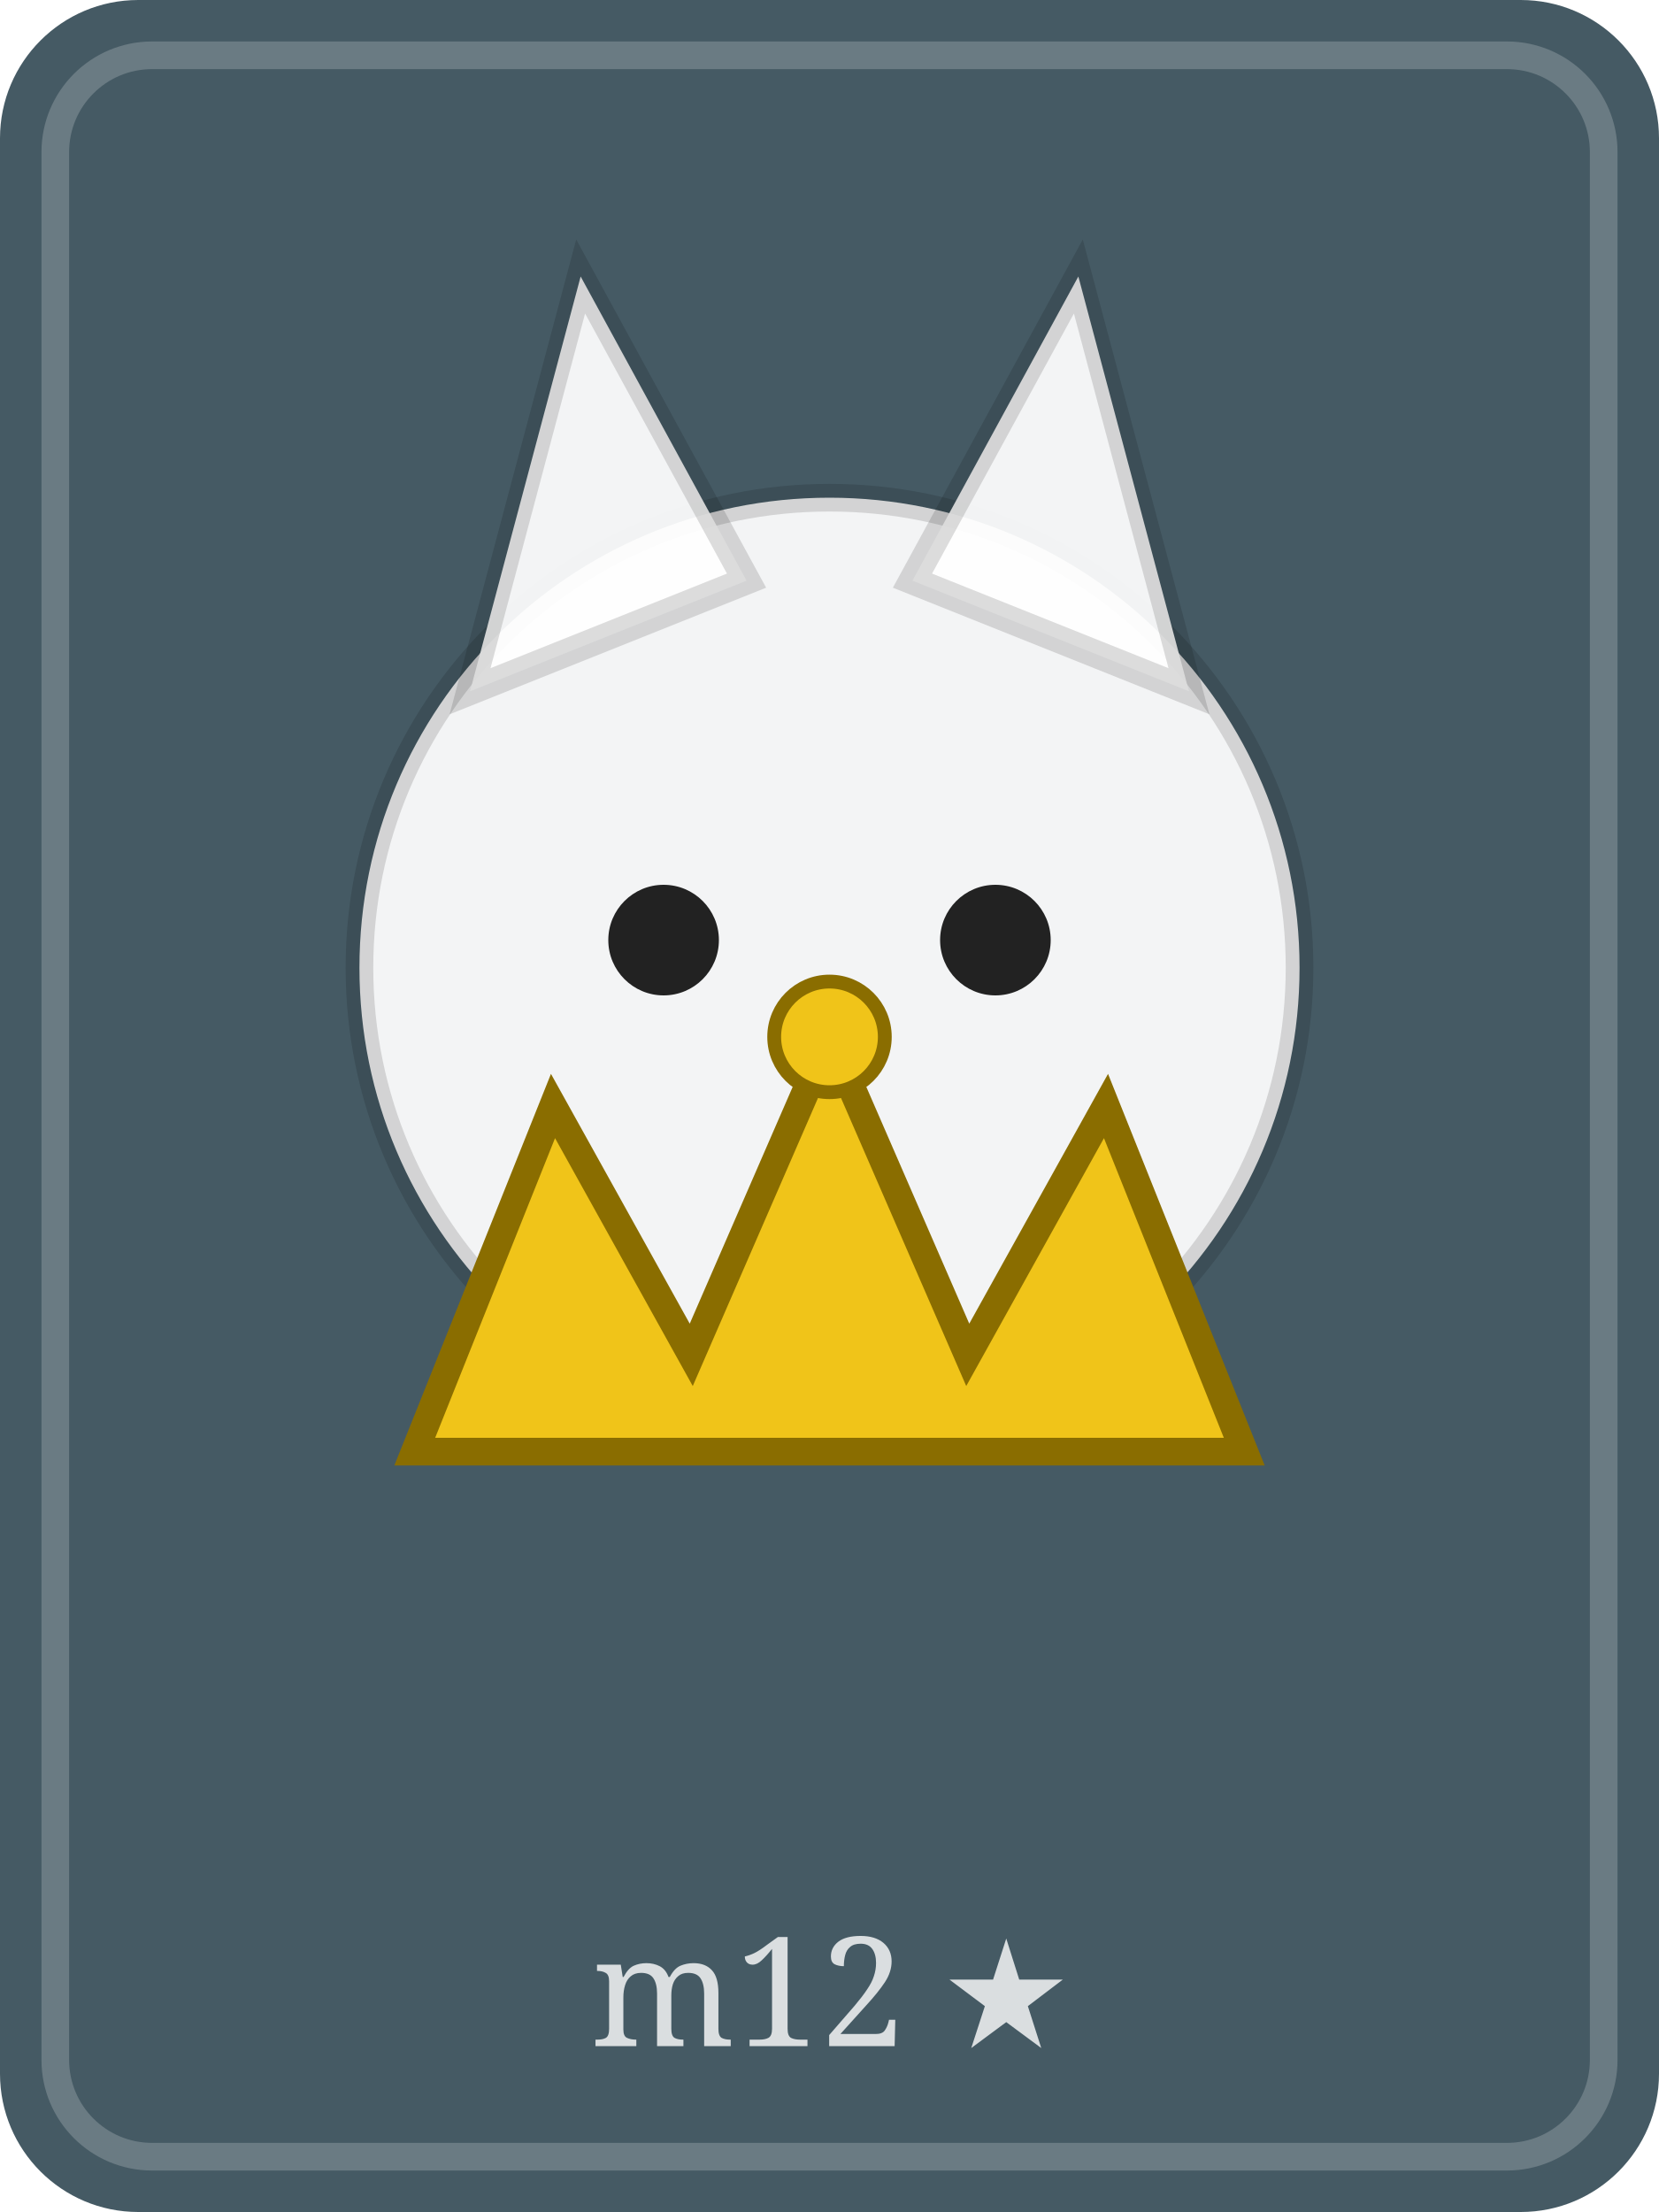
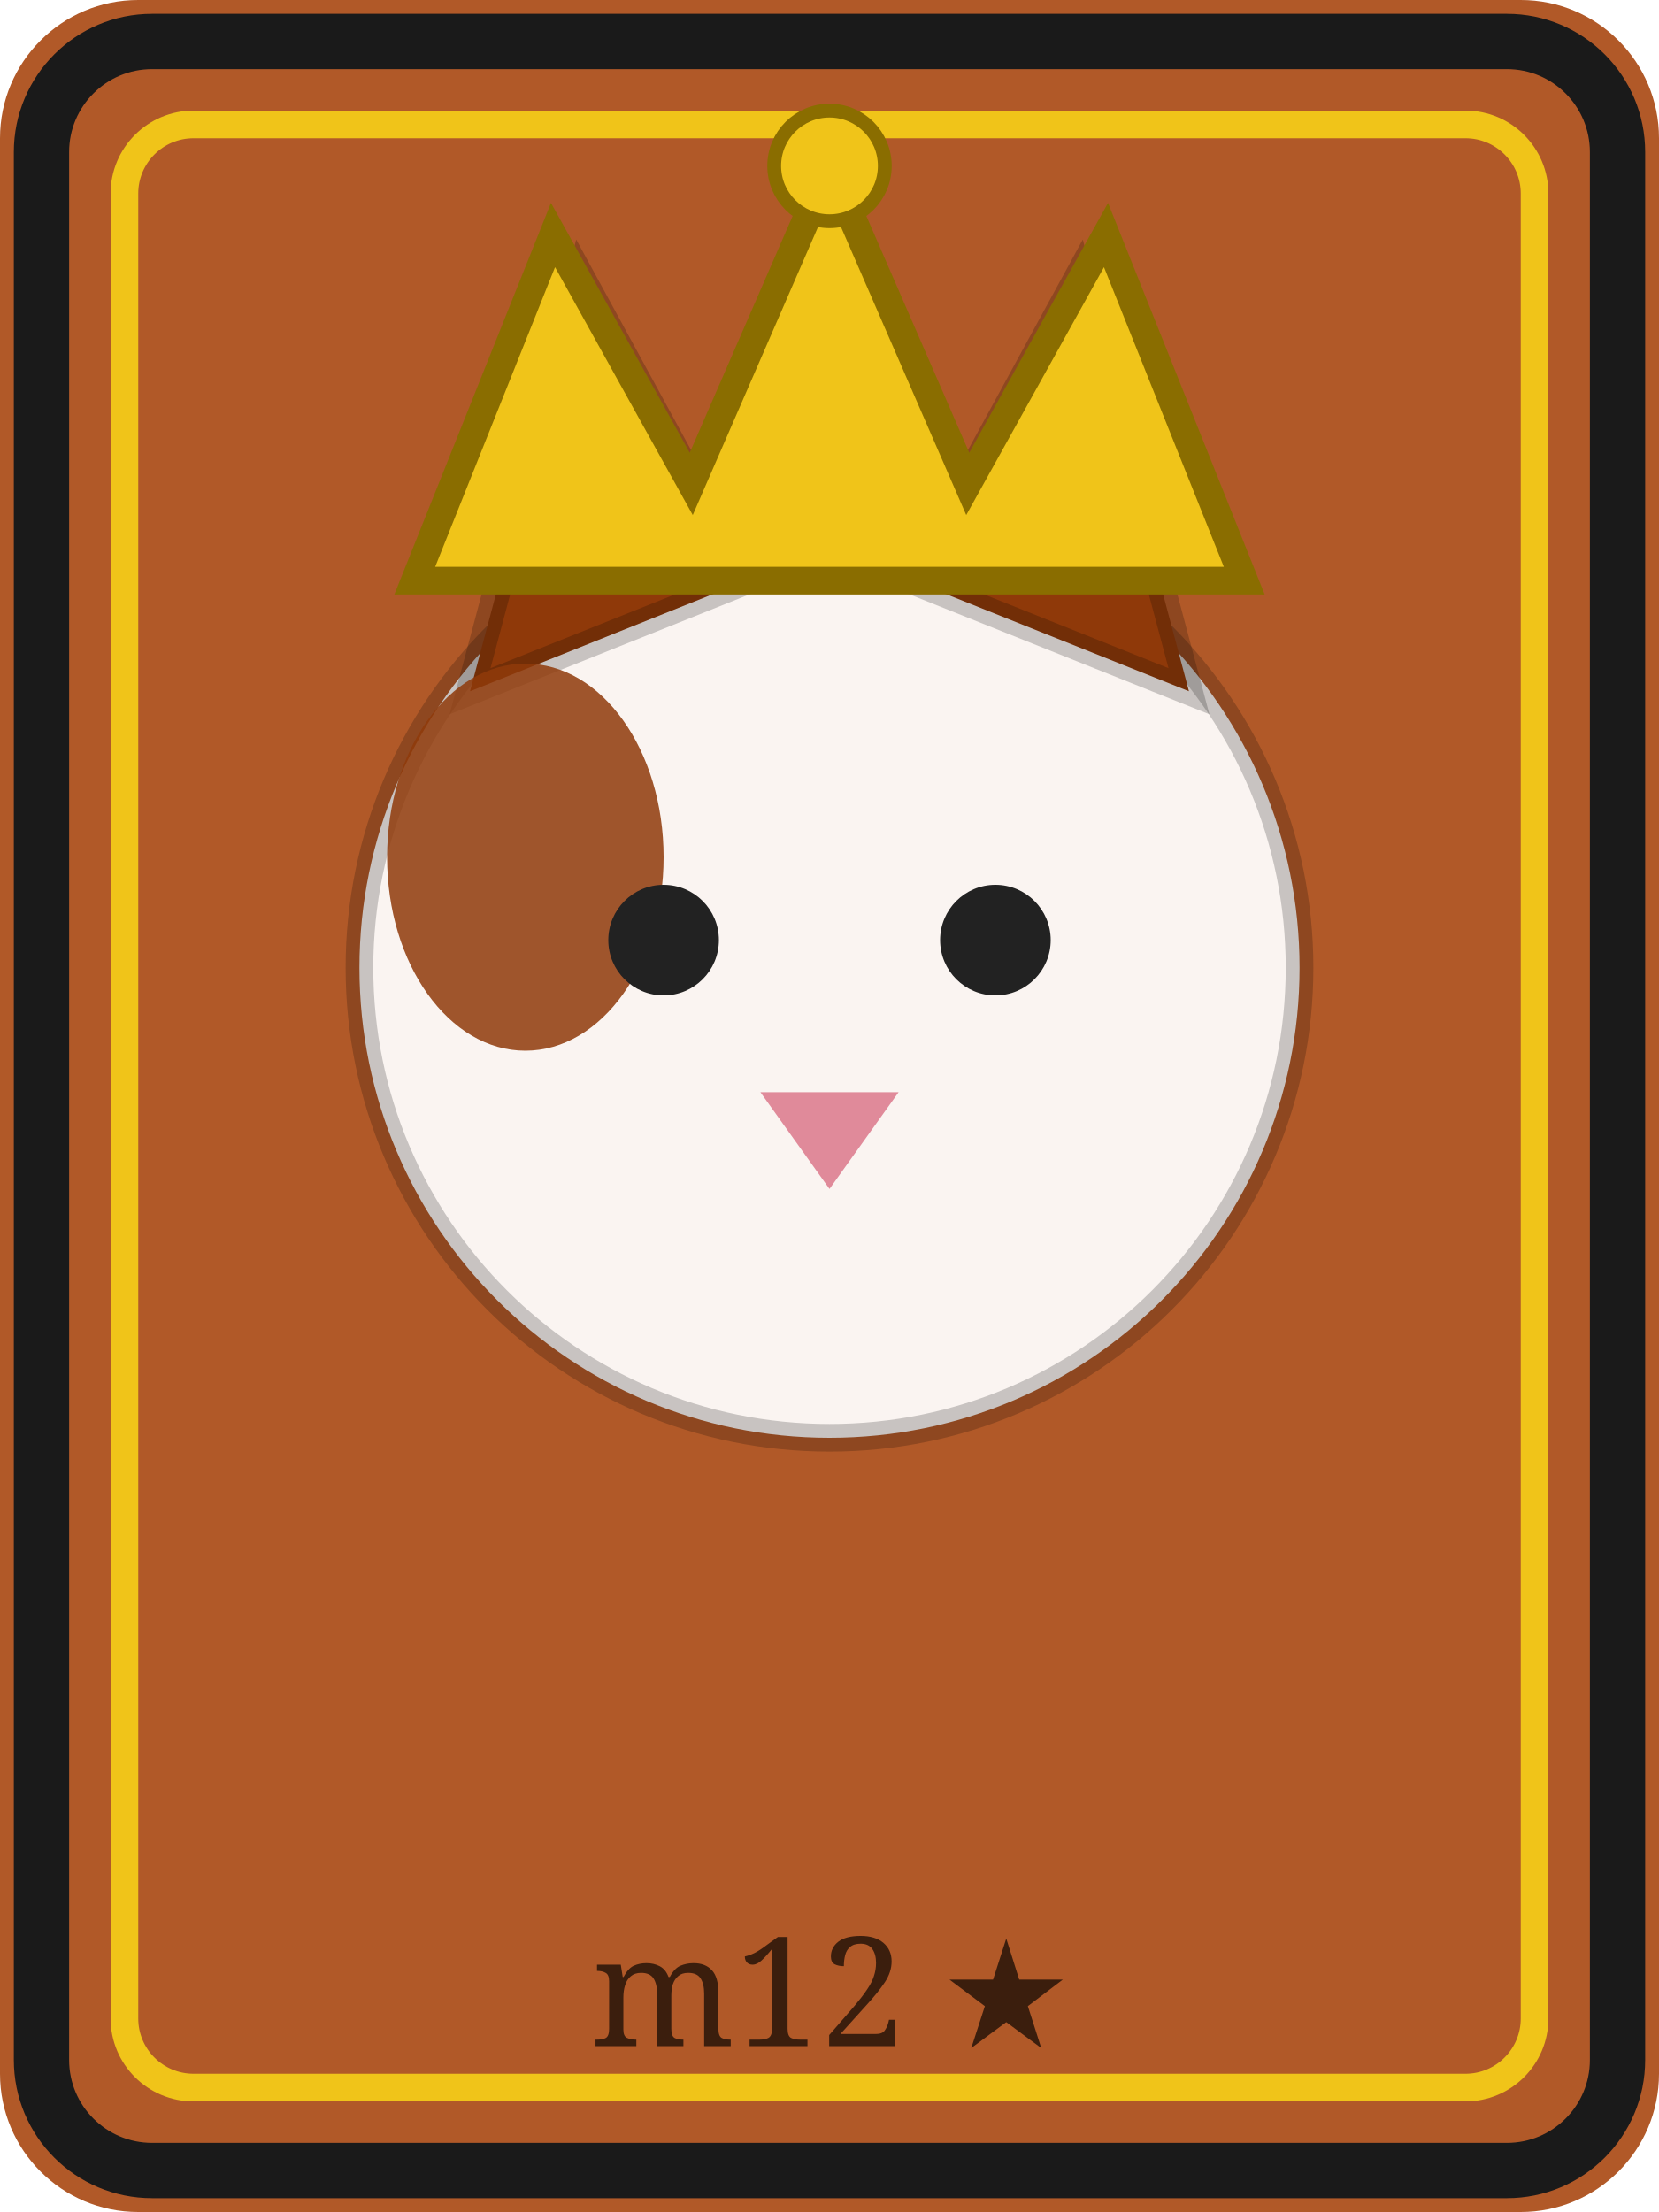
<svg xmlns="http://www.w3.org/2000/svg" viewBox="0 0 120 160">
-   <rect width="120" height="160" rx="10" fill="#455a64" />
-   <rect x="4" y="4" width="112" height="152" rx="7" fill="none" stroke="#ffffff33" stroke-width="2" />
-   <circle cx="60" cy="70" r="34" fill="#ffffffee" stroke="#00000022" stroke-width="2" />
-   <polygon points="34,50 42,20 54,42" fill="#ffffffee" stroke="#00000022" stroke-width="2" />
-   <polygon points="86,50 78,20 66,42" fill="#ffffffee" stroke="#00000022" stroke-width="2" />
+   <rect width="120" height="160" rx="10" fill="#B15928" />
+   <rect x="3" y="3" width="114" height="154" rx="8" fill="none" stroke="#1a1a1a" stroke-width="4" />
+   <rect x="9" y="9" width="102" height="142" rx="5" fill="none" stroke="#f0c419" stroke-width="2" />
+   <circle cx="60" cy="70" r="34" fill="#ffffffee" stroke="#00000033" stroke-width="2" />
+   <polygon points="34,50 42,20 54,42" fill="#8f3909" stroke="#00000033" stroke-width="2" />
+   <polygon points="86,50 78,20 66,42" fill="#8f3909" stroke="#00000033" stroke-width="2" />
+   <ellipse cx="38" cy="62" rx="10" ry="14" fill="#8f3909" opacity="0.85" />
  <circle cx="48" cy="68" r="4" fill="#222" />
  <circle cx="72" cy="68" r="4" fill="#222" />
-   <polygon points="60,78 55,84 65,84" fill="#e08a9a" />
-   <polygon points="30,105 40,80 50,98 60,75 70,98 80,80 90,105" fill="#f0c419" stroke="#8a6d00" stroke-width="2" />
-   <circle cx="60" cy="75" r="4" fill="#f0c419" stroke="#8a6d00" stroke-width="1" />
-   <text x="60" y="148" font-family="Georgia,serif" font-size="11" fill="#ffffffcc" text-anchor="middle">m12 ★</text>
+   <polygon points="60,86 55,79 65,79" fill="#e08a9a" />
+   <polygon points="30,42 40,17 50,35 60,12 70,35 80,17 90,42" fill="#f0c419" stroke="#8a6d00" stroke-width="2" />
+   <circle cx="60" cy="12" r="4" fill="#f0c419" stroke="#8a6d00" stroke-width="1" />
+   <text x="60" y="148" font-family="Georgia,serif" font-size="11" fill="#000000aa" text-anchor="middle">m12 ★</text>
</svg>
